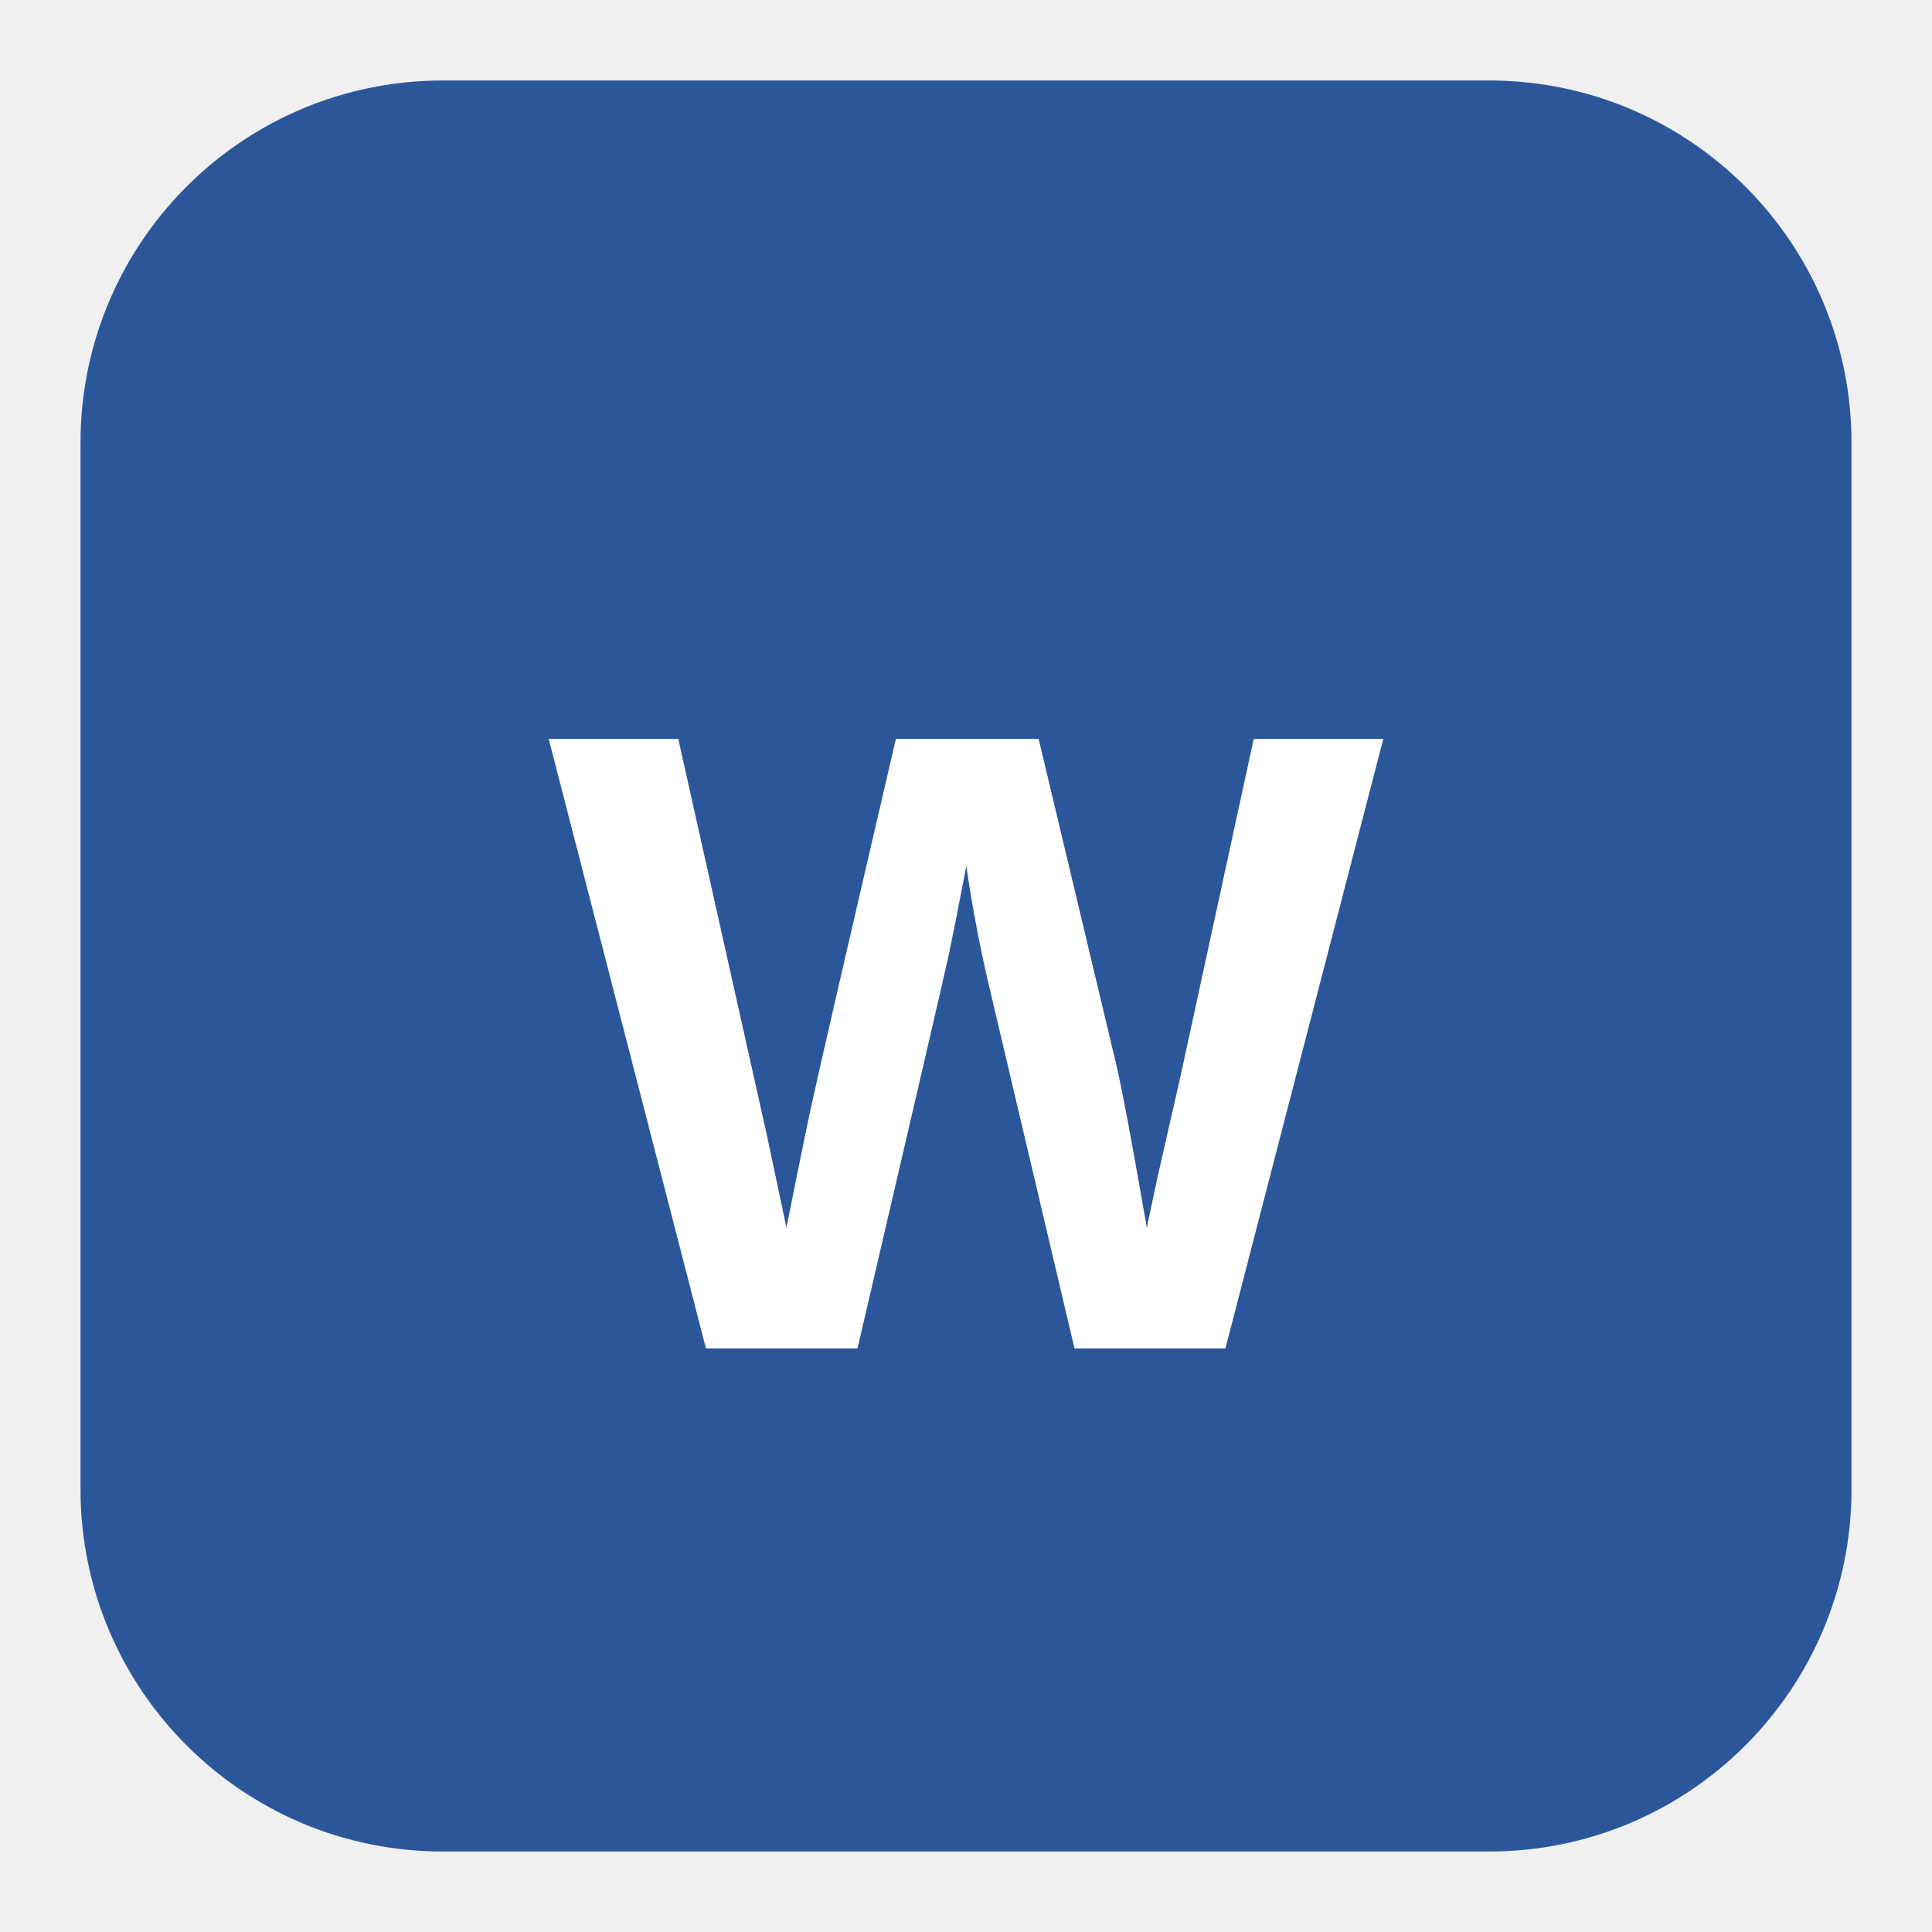
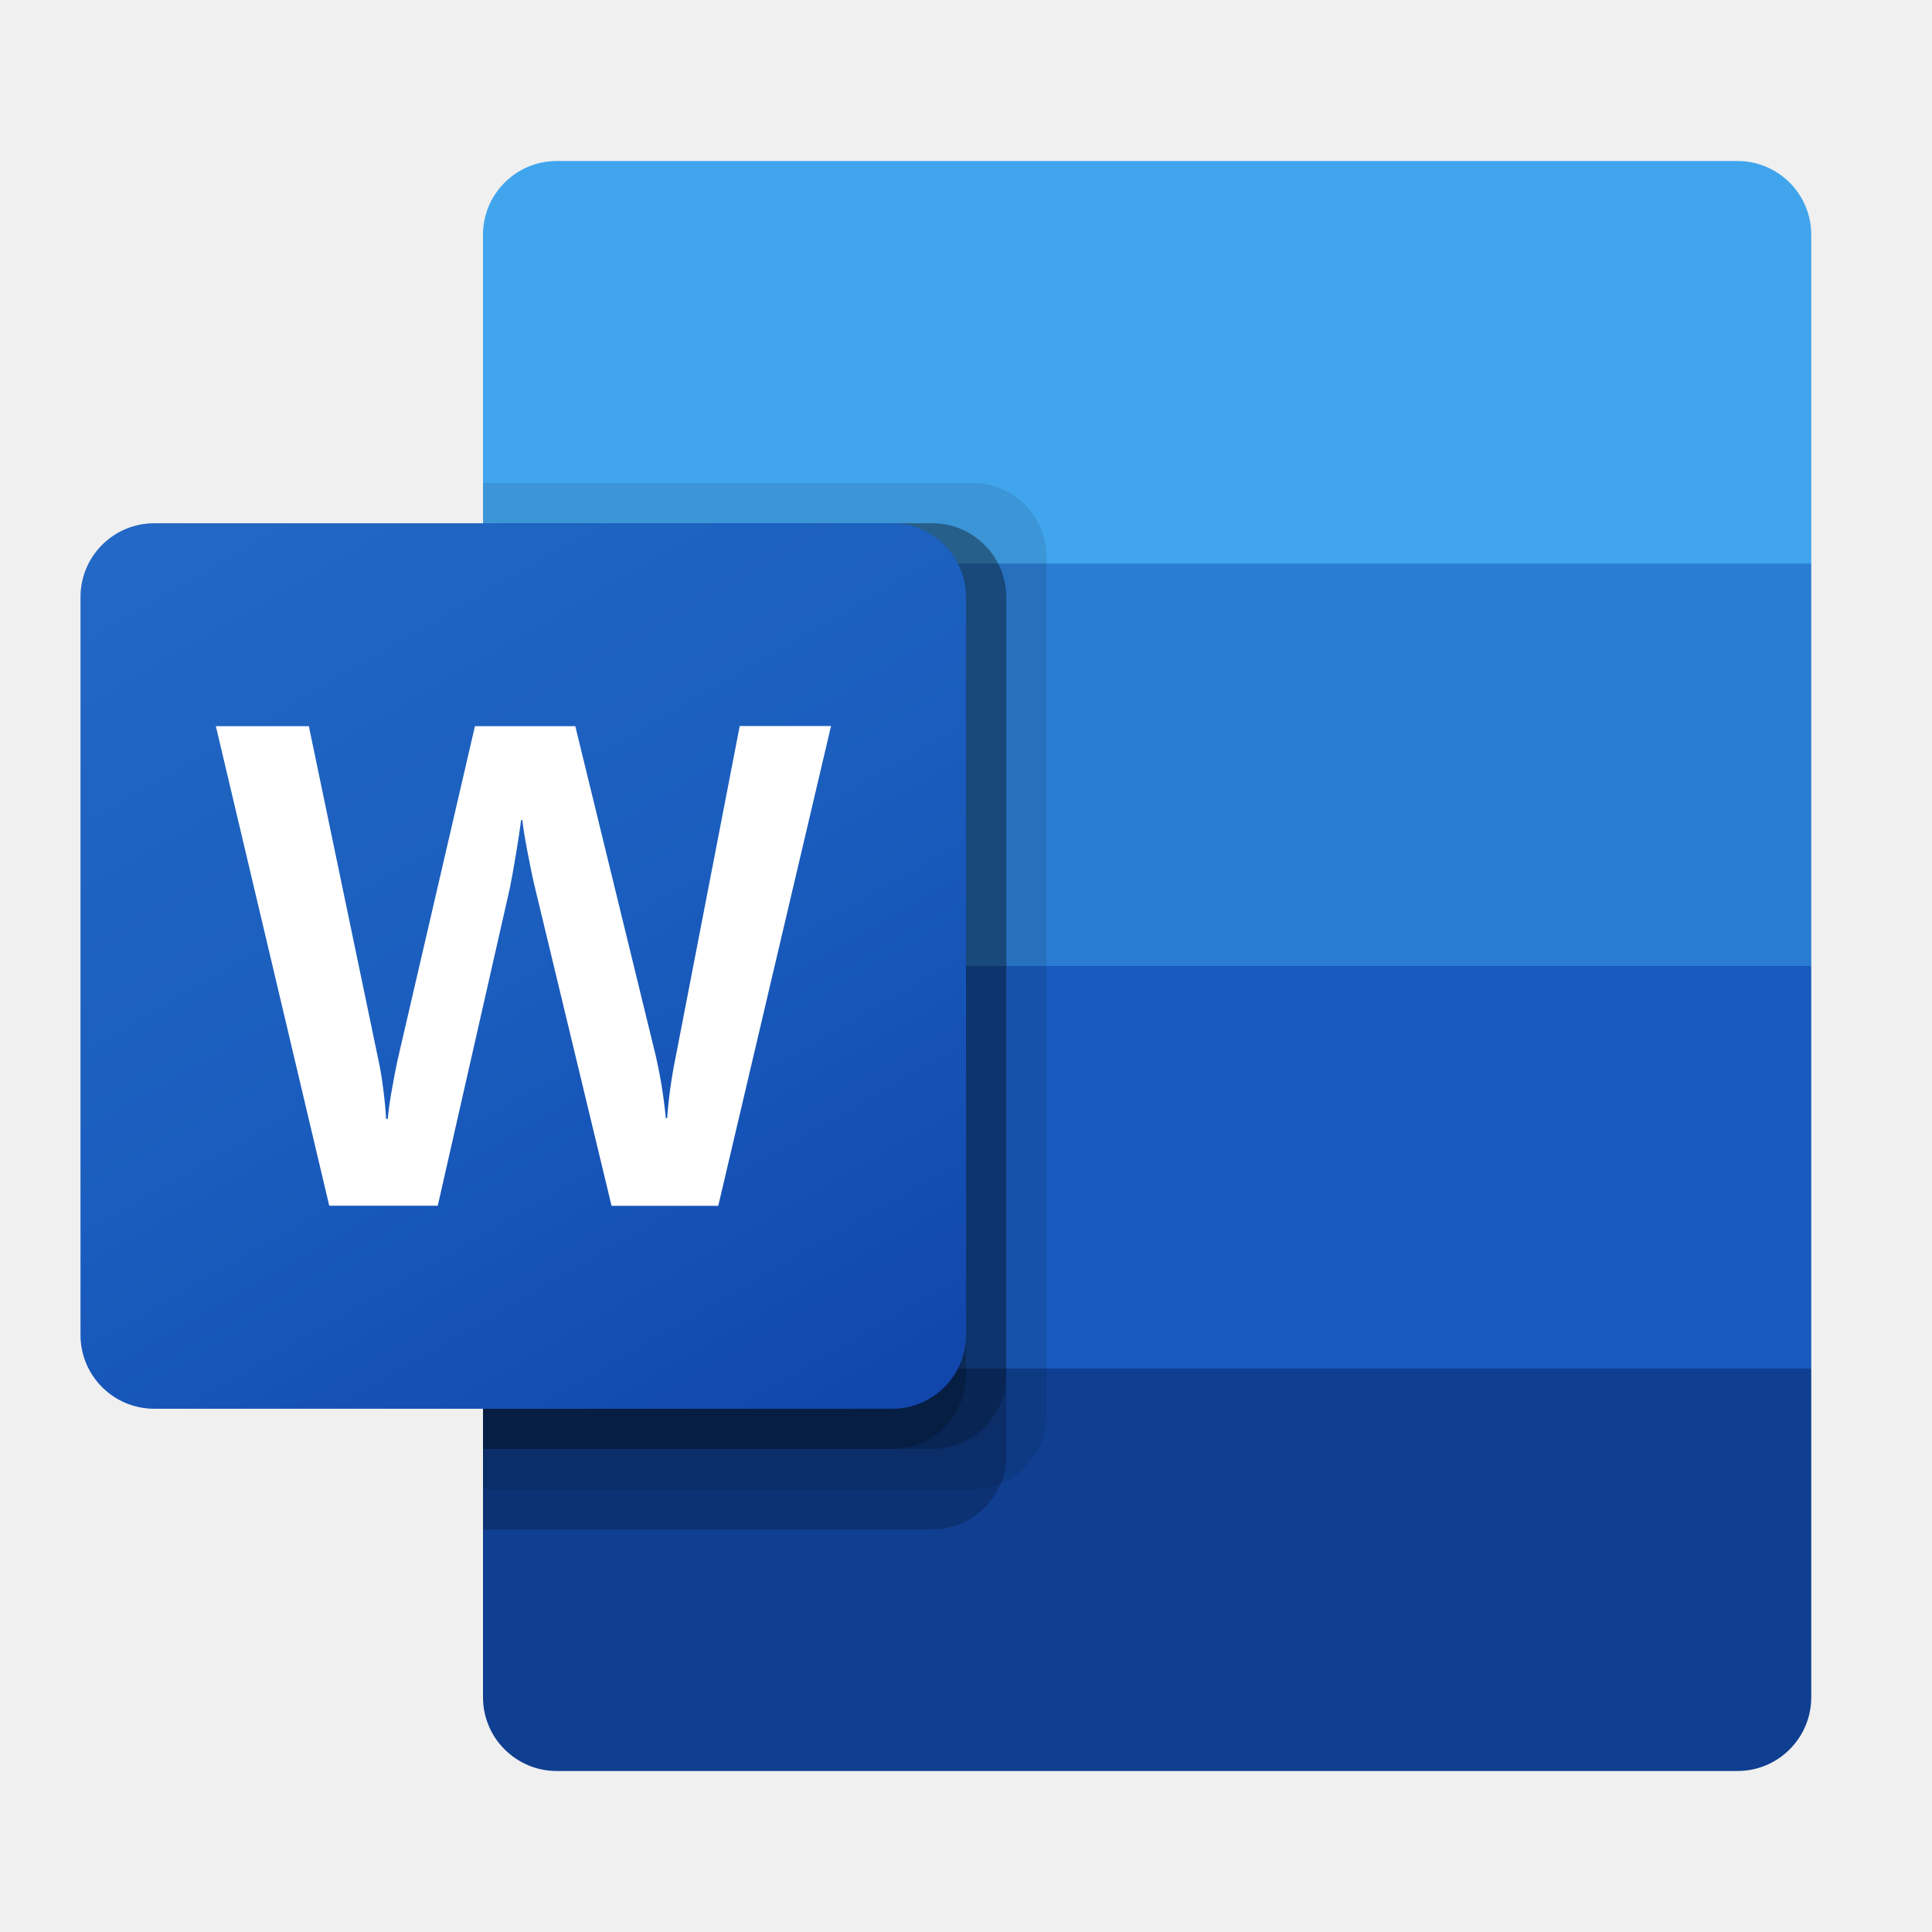
<svg xmlns="http://www.w3.org/2000/svg" viewBox="0 0 48 48">
-   <rect x="2" y="2" width="44" height="44" rx="9" fill="#2B579A" />
-   <text x="24" y="33.5" text-anchor="middle" font-family="Arial,sans-serif" font-size="22" font-weight="700" fill="#fff">W</text>
+   <defs>
+     <linearGradient id="wd-a" x1="5.822" y1="11.568" x2="20.178" y2="36.432" gradientUnits="userSpaceOnUse">
+       <stop offset="0" stop-color="#2368c4" />
+       <stop offset=".5" stop-color="#1a5dbe" />
+       <stop offset="1" stop-color="#1146ac" />
+     </linearGradient>
+   </defs>
+   <path d="M43.167 4H13.833A1.833 1.833 0 0 0 12 5.833V14l17 5 16-5V5.833A1.833 1.833 0 0 0 43.167 4z" fill="#41a5ee" />
+   <path fill="#2b7cd3" d="M45 14H12v10l17 3 16-3V14z" />
+   <path fill="#185abd" d="M12 24v10l16 2 17-2V24H12z" />
+   <path d="M13.833 44h29.334A1.833 1.833 0 0 0 45 42.167V34H12v8.167A1.833 1.833 0 0 0 13.833 44z" fill="#103f91" />
+   <path fill="none" d="M0 0h48v48H0z" />
+   <path d="M24.167 12H12v25h12.167A1.839 1.839 0 0 0 26 35.167V13.833A1.839 1.839 0 0 0 24.167 12z" opacity=".1" />
+   <path d="M23.167 13H12v25h11.167A1.839 1.839 0 0 0 25 36.167V14.833A1.839 1.839 0 0 0 23.167 13z" opacity=".2" />
+   <path d="M23.167 13H12v23h11.167A1.839 1.839 0 0 0 25 34.167V14.833A1.839 1.839 0 0 0 23.167 13z" opacity=".2" />
+   <path d="M22.167 13H12v23h10.167A1.839 1.839 0 0 0 24 34.167V14.833A1.839 1.839 0 0 0 22.167 13z" opacity=".2" />
+   <rect x="2" y="13" width="22" height="22" rx="1.833" fill="url(#wd-a)" />
+   <path d="M9.522 27.058c.036.283.06.529.071.74h.042q.024-.3.1-.723t.137-.715l1.928-8.318h2.493l2 8.193a12.133 12.133 0 0 1 .249 1.546h.033a11.853 11.853 0 0 1 .208-1.5l1.595-8.243h2.269l-2.802 11.92h-2.651l-1.9-7.894c-.055-.227-.118-.524-.187-.889s-.112-.632-.129-.8h-.033q-.033.291-.129.864t-.154.848l-1.786 7.869H8.18L5.363 18.042h2.31l1.737 8.335c.039.171.076.399.112.681z" fill="#fff" />
</svg>
